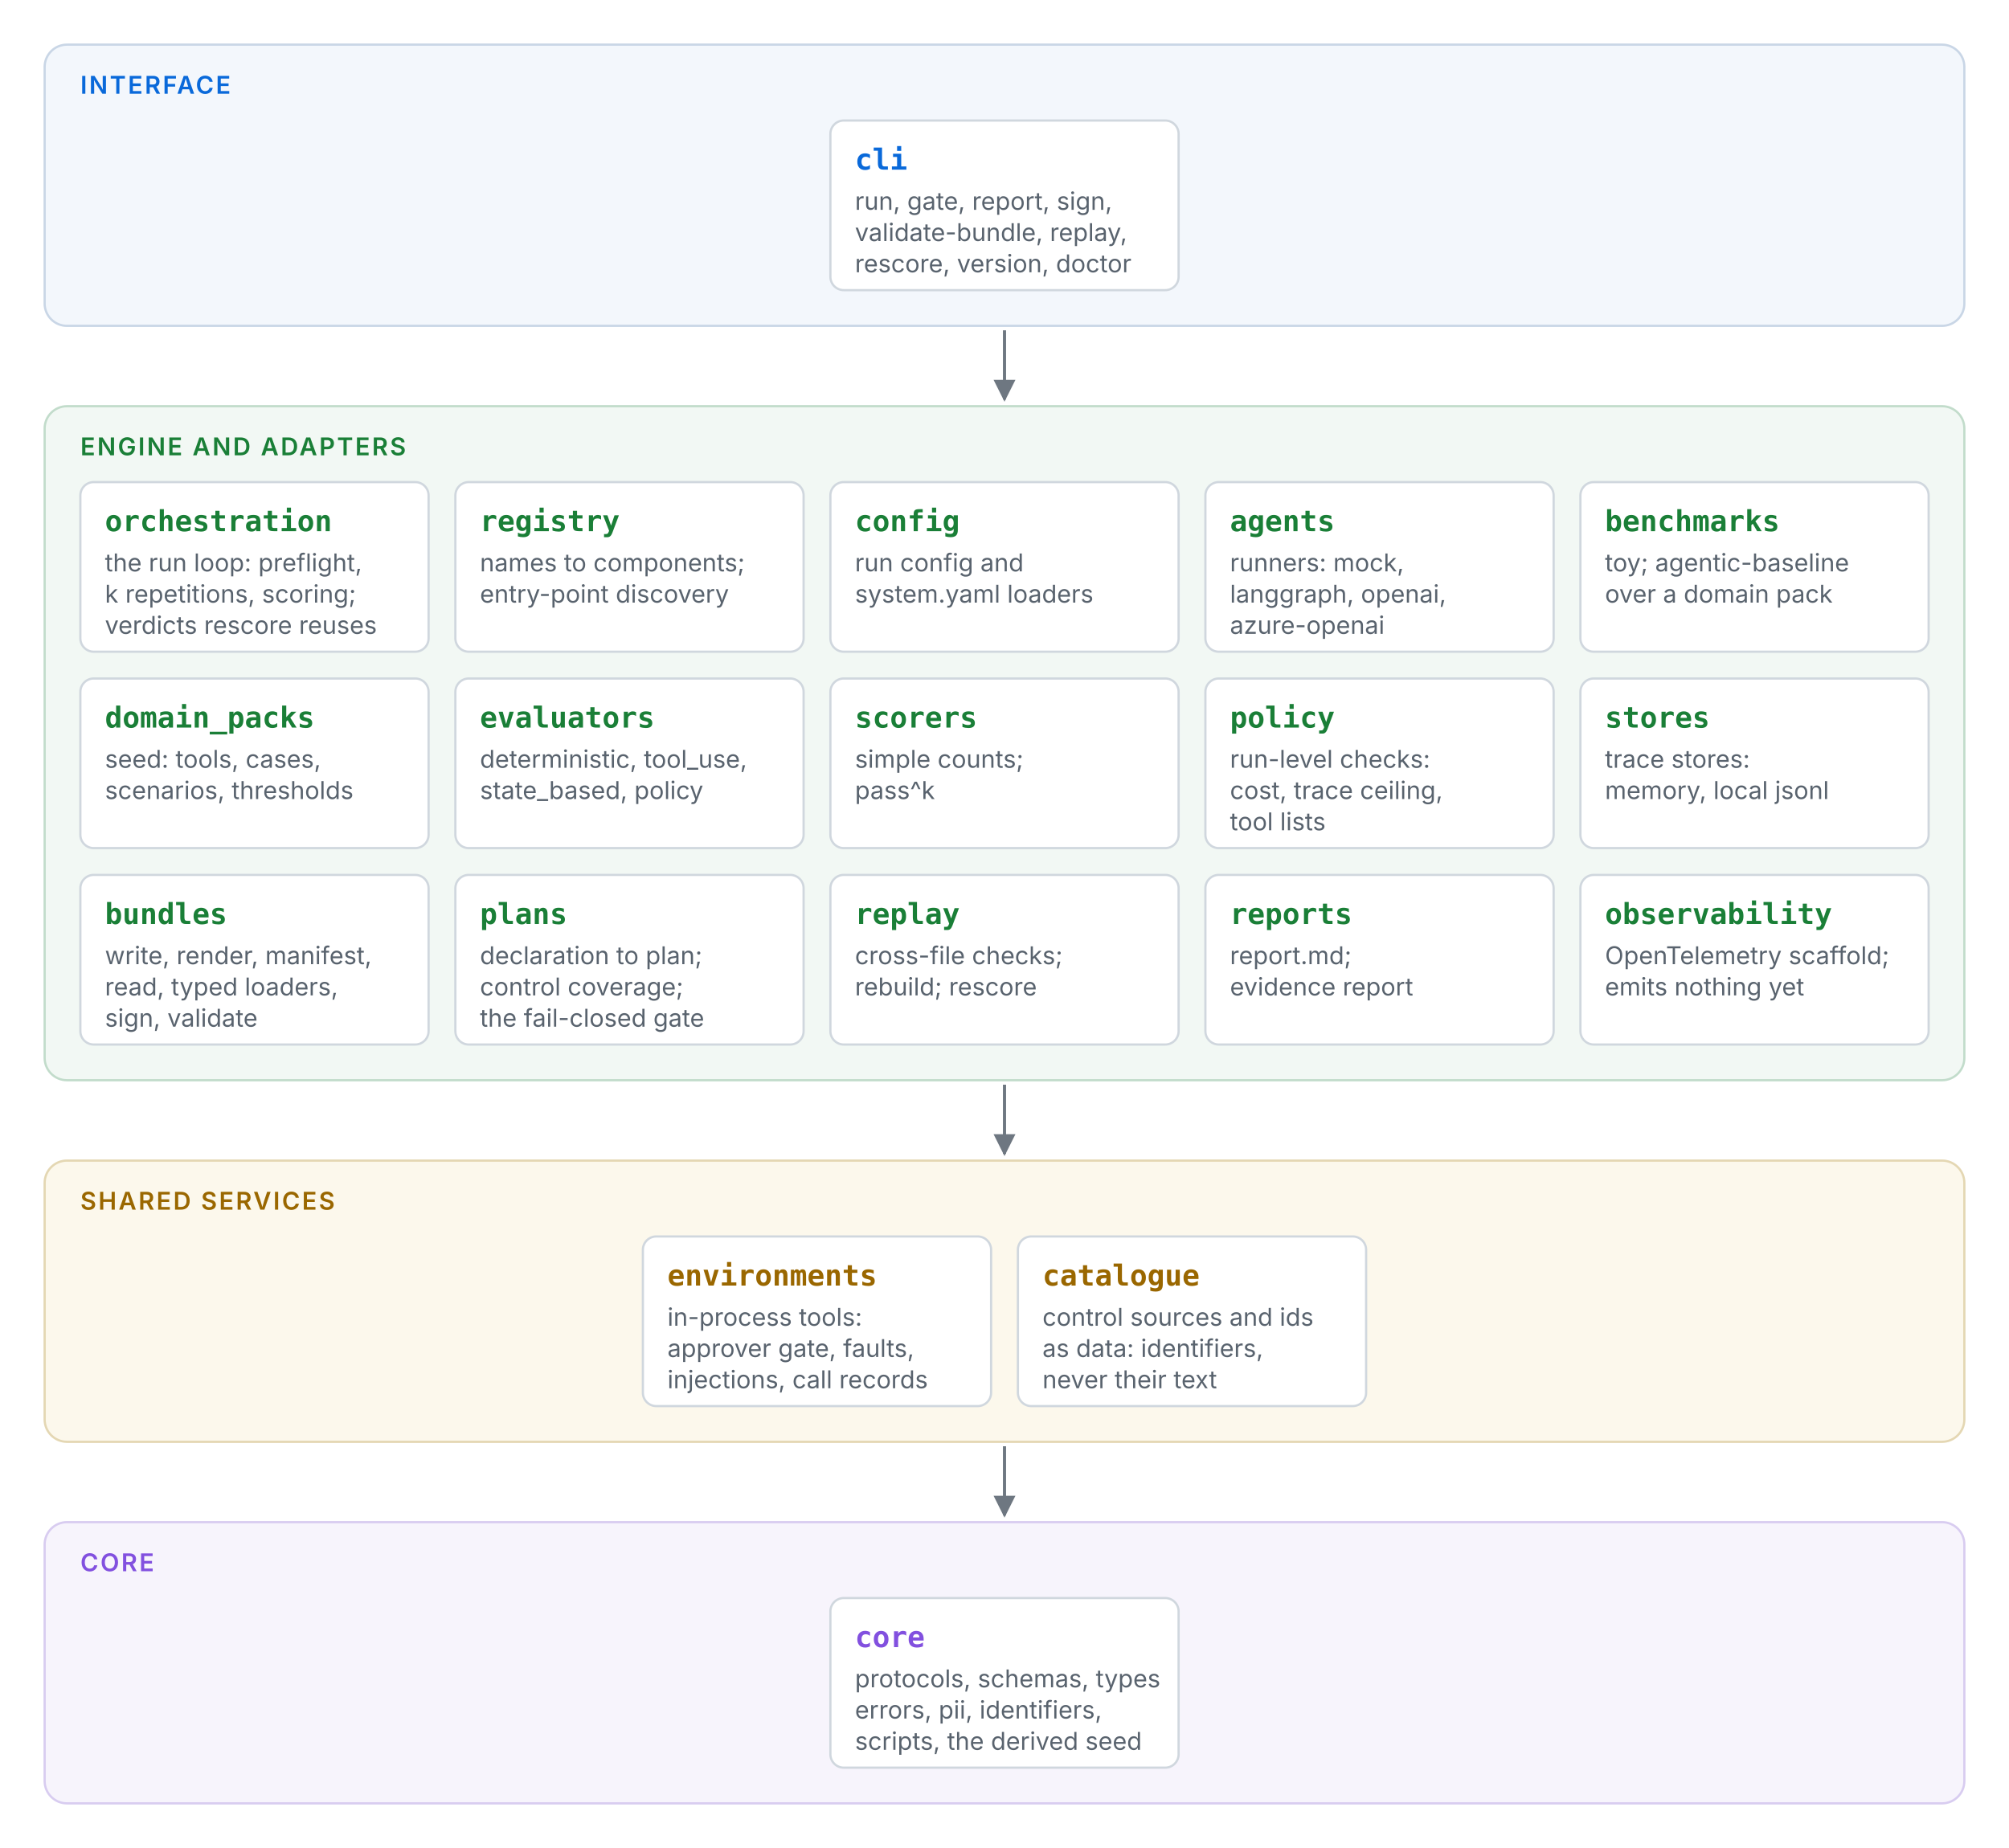
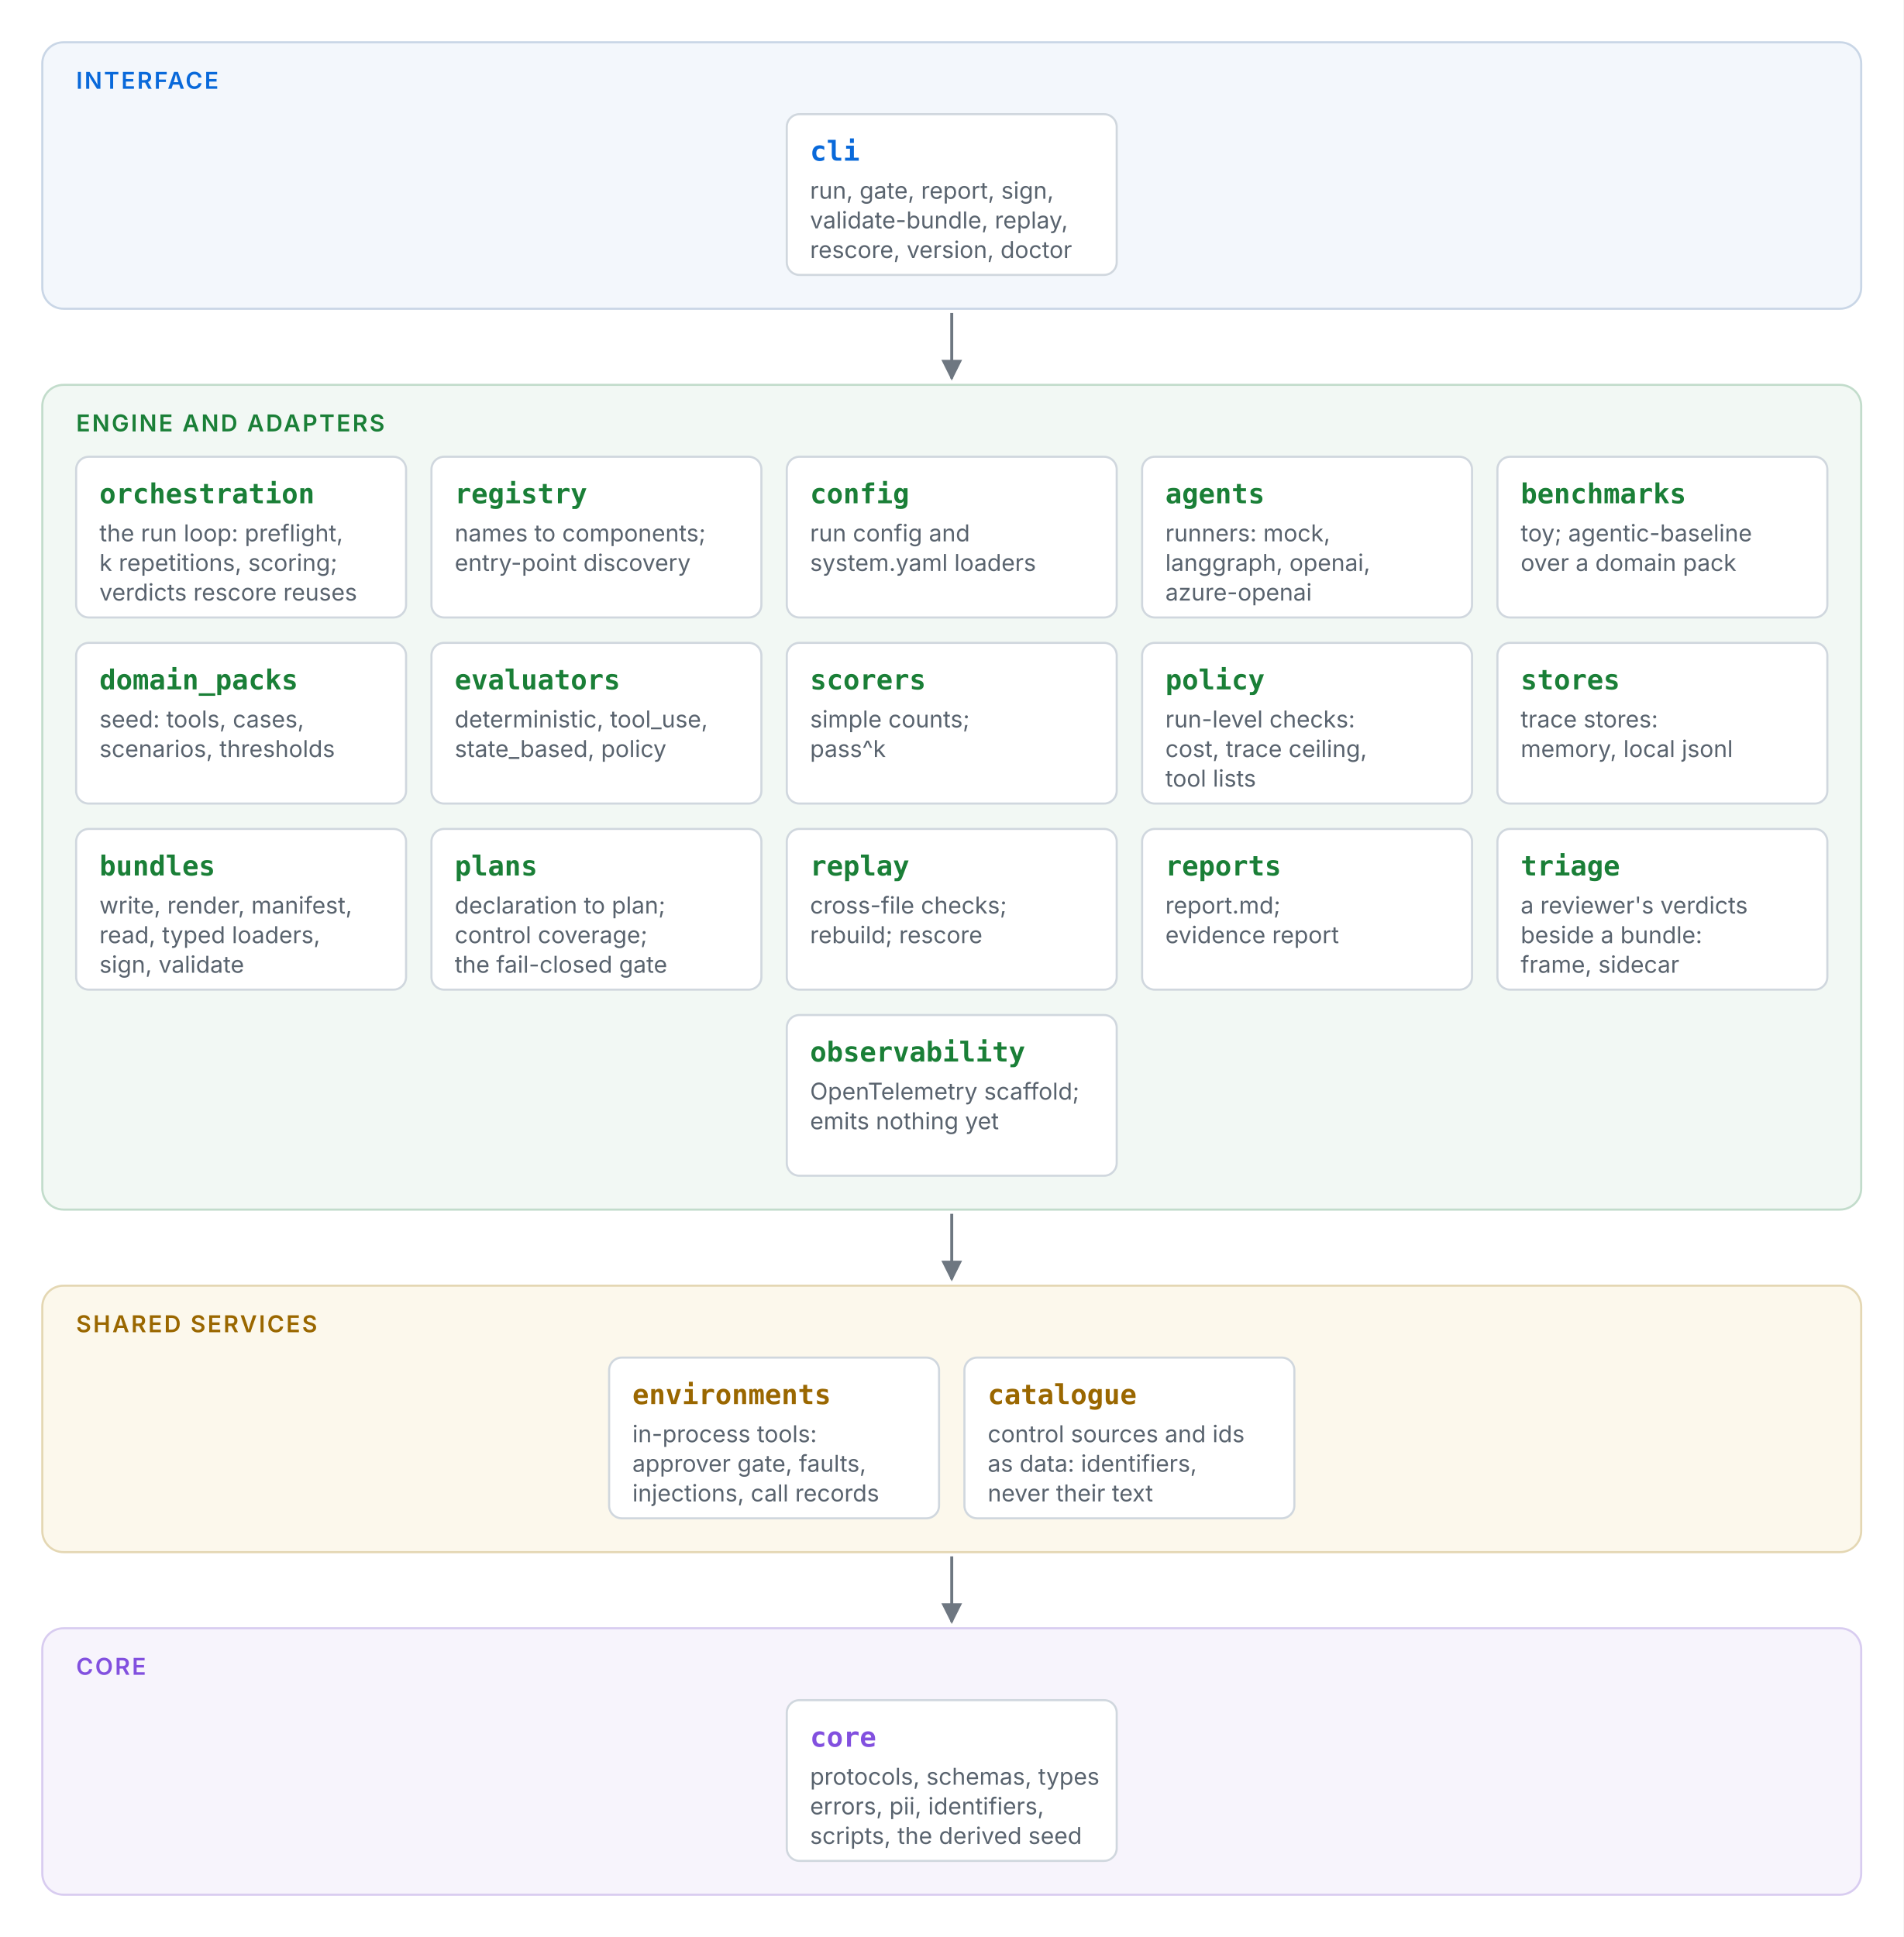
- <svg xmlns="http://www.w3.org/2000/svg" width="900" height="828" viewBox="0 0 900 828" role="img">
+ <svg xmlns="http://www.w3.org/2000/svg" width="900" height="916" viewBox="0 0 900 916" role="img">
  <defs>
    <marker id="arrow" viewBox="0 0 10 10" refX="9" refY="5" markerWidth="7" markerHeight="7" orient="auto-start-reverse">
      <path d="M 0 0 L 10 5 L 0 10 z" fill="#6e7781" />
    </marker>
  </defs>
  <rect width="100%" height="100%" fill="#ffffff" />
  <rect x="20" y="20" width="860" height="126" rx="10" fill="#f3f7fc" stroke="#c9d6e6" stroke-width="1" />
  <text x="36" y="42" font-family="&quot;Inter&quot;, -apple-system, &quot;Segoe UI&quot;, &quot;Noto Sans&quot;, Helvetica, Arial, sans-serif" font-size="11" font-weight="600" fill="#0969da" text-anchor="start" letter-spacing="0.08em">INTERFACE</text>
  <rect x="372" y="54" width="156" height="76" rx="6" fill="#ffffff" stroke="#d0d7de" stroke-width="1" />
  <text x="383" y="76" font-family="&quot;SFMono-Regular&quot;, Menlo, Consolas, monospace" font-size="13" font-weight="600" fill="#0969da" text-anchor="start">cli</text>
  <text x="383" y="94" font-family="&quot;Inter&quot;, -apple-system, &quot;Segoe UI&quot;, &quot;Noto Sans&quot;, Helvetica, Arial, sans-serif" font-size="11" font-weight="400" fill="#59636e" text-anchor="start">run, gate, report, sign,</text>
  <text x="383" y="108" font-family="&quot;Inter&quot;, -apple-system, &quot;Segoe UI&quot;, &quot;Noto Sans&quot;, Helvetica, Arial, sans-serif" font-size="11" font-weight="400" fill="#59636e" text-anchor="start">validate-bundle, replay,</text>
  <text x="383" y="122" font-family="&quot;Inter&quot;, -apple-system, &quot;Segoe UI&quot;, &quot;Noto Sans&quot;, Helvetica, Arial, sans-serif" font-size="11" font-weight="400" fill="#59636e" text-anchor="start">rescore, version, doctor</text>
-   <rect x="20" y="182" width="860" height="302" rx="10" fill="#f2f8f4" stroke="#c2dccb" stroke-width="1" />
+   <rect x="20" y="182" width="860" height="390" rx="10" fill="#f2f8f4" stroke="#c2dccb" stroke-width="1" />
  <text x="36" y="204" font-family="&quot;Inter&quot;, -apple-system, &quot;Segoe UI&quot;, &quot;Noto Sans&quot;, Helvetica, Arial, sans-serif" font-size="11" font-weight="600" fill="#1a7f37" text-anchor="start" letter-spacing="0.08em">ENGINE AND ADAPTERS</text>
  <rect x="36" y="216" width="156" height="76" rx="6" fill="#ffffff" stroke="#d0d7de" stroke-width="1" />
  <text x="47" y="238" font-family="&quot;SFMono-Regular&quot;, Menlo, Consolas, monospace" font-size="13" font-weight="600" fill="#1a7f37" text-anchor="start">orchestration</text>
  <text x="47" y="256" font-family="&quot;Inter&quot;, -apple-system, &quot;Segoe UI&quot;, &quot;Noto Sans&quot;, Helvetica, Arial, sans-serif" font-size="11" font-weight="400" fill="#59636e" text-anchor="start">the run loop: preflight,</text>
  <text x="47" y="270" font-family="&quot;Inter&quot;, -apple-system, &quot;Segoe UI&quot;, &quot;Noto Sans&quot;, Helvetica, Arial, sans-serif" font-size="11" font-weight="400" fill="#59636e" text-anchor="start">k repetitions, scoring;</text>
  <text x="47" y="284" font-family="&quot;Inter&quot;, -apple-system, &quot;Segoe UI&quot;, &quot;Noto Sans&quot;, Helvetica, Arial, sans-serif" font-size="11" font-weight="400" fill="#59636e" text-anchor="start">verdicts rescore reuses</text>
  <rect x="204" y="216" width="156" height="76" rx="6" fill="#ffffff" stroke="#d0d7de" stroke-width="1" />
  <text x="215" y="238" font-family="&quot;SFMono-Regular&quot;, Menlo, Consolas, monospace" font-size="13" font-weight="600" fill="#1a7f37" text-anchor="start">registry</text>
  <text x="215" y="256" font-family="&quot;Inter&quot;, -apple-system, &quot;Segoe UI&quot;, &quot;Noto Sans&quot;, Helvetica, Arial, sans-serif" font-size="11" font-weight="400" fill="#59636e" text-anchor="start">names to components;</text>
  <text x="215" y="270" font-family="&quot;Inter&quot;, -apple-system, &quot;Segoe UI&quot;, &quot;Noto Sans&quot;, Helvetica, Arial, sans-serif" font-size="11" font-weight="400" fill="#59636e" text-anchor="start">entry-point discovery</text>
  <rect x="372" y="216" width="156" height="76" rx="6" fill="#ffffff" stroke="#d0d7de" stroke-width="1" />
  <text x="383" y="238" font-family="&quot;SFMono-Regular&quot;, Menlo, Consolas, monospace" font-size="13" font-weight="600" fill="#1a7f37" text-anchor="start">config</text>
  <text x="383" y="256" font-family="&quot;Inter&quot;, -apple-system, &quot;Segoe UI&quot;, &quot;Noto Sans&quot;, Helvetica, Arial, sans-serif" font-size="11" font-weight="400" fill="#59636e" text-anchor="start">run config and</text>
  <text x="383" y="270" font-family="&quot;Inter&quot;, -apple-system, &quot;Segoe UI&quot;, &quot;Noto Sans&quot;, Helvetica, Arial, sans-serif" font-size="11" font-weight="400" fill="#59636e" text-anchor="start">system.yaml loaders</text>
  <rect x="540" y="216" width="156" height="76" rx="6" fill="#ffffff" stroke="#d0d7de" stroke-width="1" />
  <text x="551" y="238" font-family="&quot;SFMono-Regular&quot;, Menlo, Consolas, monospace" font-size="13" font-weight="600" fill="#1a7f37" text-anchor="start">agents</text>
  <text x="551" y="256" font-family="&quot;Inter&quot;, -apple-system, &quot;Segoe UI&quot;, &quot;Noto Sans&quot;, Helvetica, Arial, sans-serif" font-size="11" font-weight="400" fill="#59636e" text-anchor="start">runners: mock,</text>
  <text x="551" y="270" font-family="&quot;Inter&quot;, -apple-system, &quot;Segoe UI&quot;, &quot;Noto Sans&quot;, Helvetica, Arial, sans-serif" font-size="11" font-weight="400" fill="#59636e" text-anchor="start">langgraph, openai,</text>
  <text x="551" y="284" font-family="&quot;Inter&quot;, -apple-system, &quot;Segoe UI&quot;, &quot;Noto Sans&quot;, Helvetica, Arial, sans-serif" font-size="11" font-weight="400" fill="#59636e" text-anchor="start">azure-openai</text>
  <rect x="708" y="216" width="156" height="76" rx="6" fill="#ffffff" stroke="#d0d7de" stroke-width="1" />
  <text x="719" y="238" font-family="&quot;SFMono-Regular&quot;, Menlo, Consolas, monospace" font-size="13" font-weight="600" fill="#1a7f37" text-anchor="start">benchmarks</text>
  <text x="719" y="256" font-family="&quot;Inter&quot;, -apple-system, &quot;Segoe UI&quot;, &quot;Noto Sans&quot;, Helvetica, Arial, sans-serif" font-size="11" font-weight="400" fill="#59636e" text-anchor="start">toy; agentic-baseline</text>
  <text x="719" y="270" font-family="&quot;Inter&quot;, -apple-system, &quot;Segoe UI&quot;, &quot;Noto Sans&quot;, Helvetica, Arial, sans-serif" font-size="11" font-weight="400" fill="#59636e" text-anchor="start">over a domain pack</text>
  <rect x="36" y="304" width="156" height="76" rx="6" fill="#ffffff" stroke="#d0d7de" stroke-width="1" />
  <text x="47" y="326" font-family="&quot;SFMono-Regular&quot;, Menlo, Consolas, monospace" font-size="13" font-weight="600" fill="#1a7f37" text-anchor="start">domain_packs</text>
  <text x="47" y="344" font-family="&quot;Inter&quot;, -apple-system, &quot;Segoe UI&quot;, &quot;Noto Sans&quot;, Helvetica, Arial, sans-serif" font-size="11" font-weight="400" fill="#59636e" text-anchor="start">seed: tools, cases,</text>
  <text x="47" y="358" font-family="&quot;Inter&quot;, -apple-system, &quot;Segoe UI&quot;, &quot;Noto Sans&quot;, Helvetica, Arial, sans-serif" font-size="11" font-weight="400" fill="#59636e" text-anchor="start">scenarios, thresholds</text>
  <rect x="204" y="304" width="156" height="76" rx="6" fill="#ffffff" stroke="#d0d7de" stroke-width="1" />
  <text x="215" y="326" font-family="&quot;SFMono-Regular&quot;, Menlo, Consolas, monospace" font-size="13" font-weight="600" fill="#1a7f37" text-anchor="start">evaluators</text>
  <text x="215" y="344" font-family="&quot;Inter&quot;, -apple-system, &quot;Segoe UI&quot;, &quot;Noto Sans&quot;, Helvetica, Arial, sans-serif" font-size="11" font-weight="400" fill="#59636e" text-anchor="start">deterministic, tool_use,</text>
  <text x="215" y="358" font-family="&quot;Inter&quot;, -apple-system, &quot;Segoe UI&quot;, &quot;Noto Sans&quot;, Helvetica, Arial, sans-serif" font-size="11" font-weight="400" fill="#59636e" text-anchor="start">state_based, policy</text>
  <rect x="372" y="304" width="156" height="76" rx="6" fill="#ffffff" stroke="#d0d7de" stroke-width="1" />
  <text x="383" y="326" font-family="&quot;SFMono-Regular&quot;, Menlo, Consolas, monospace" font-size="13" font-weight="600" fill="#1a7f37" text-anchor="start">scorers</text>
  <text x="383" y="344" font-family="&quot;Inter&quot;, -apple-system, &quot;Segoe UI&quot;, &quot;Noto Sans&quot;, Helvetica, Arial, sans-serif" font-size="11" font-weight="400" fill="#59636e" text-anchor="start">simple counts;</text>
  <text x="383" y="358" font-family="&quot;Inter&quot;, -apple-system, &quot;Segoe UI&quot;, &quot;Noto Sans&quot;, Helvetica, Arial, sans-serif" font-size="11" font-weight="400" fill="#59636e" text-anchor="start">pass^k</text>
  <rect x="540" y="304" width="156" height="76" rx="6" fill="#ffffff" stroke="#d0d7de" stroke-width="1" />
  <text x="551" y="326" font-family="&quot;SFMono-Regular&quot;, Menlo, Consolas, monospace" font-size="13" font-weight="600" fill="#1a7f37" text-anchor="start">policy</text>
  <text x="551" y="344" font-family="&quot;Inter&quot;, -apple-system, &quot;Segoe UI&quot;, &quot;Noto Sans&quot;, Helvetica, Arial, sans-serif" font-size="11" font-weight="400" fill="#59636e" text-anchor="start">run-level checks:</text>
  <text x="551" y="358" font-family="&quot;Inter&quot;, -apple-system, &quot;Segoe UI&quot;, &quot;Noto Sans&quot;, Helvetica, Arial, sans-serif" font-size="11" font-weight="400" fill="#59636e" text-anchor="start">cost, trace ceiling,</text>
  <text x="551" y="372" font-family="&quot;Inter&quot;, -apple-system, &quot;Segoe UI&quot;, &quot;Noto Sans&quot;, Helvetica, Arial, sans-serif" font-size="11" font-weight="400" fill="#59636e" text-anchor="start">tool lists</text>
  <rect x="708" y="304" width="156" height="76" rx="6" fill="#ffffff" stroke="#d0d7de" stroke-width="1" />
  <text x="719" y="326" font-family="&quot;SFMono-Regular&quot;, Menlo, Consolas, monospace" font-size="13" font-weight="600" fill="#1a7f37" text-anchor="start">stores</text>
  <text x="719" y="344" font-family="&quot;Inter&quot;, -apple-system, &quot;Segoe UI&quot;, &quot;Noto Sans&quot;, Helvetica, Arial, sans-serif" font-size="11" font-weight="400" fill="#59636e" text-anchor="start">trace stores:</text>
  <text x="719" y="358" font-family="&quot;Inter&quot;, -apple-system, &quot;Segoe UI&quot;, &quot;Noto Sans&quot;, Helvetica, Arial, sans-serif" font-size="11" font-weight="400" fill="#59636e" text-anchor="start">memory, local jsonl</text>
  <rect x="36" y="392" width="156" height="76" rx="6" fill="#ffffff" stroke="#d0d7de" stroke-width="1" />
  <text x="47" y="414" font-family="&quot;SFMono-Regular&quot;, Menlo, Consolas, monospace" font-size="13" font-weight="600" fill="#1a7f37" text-anchor="start">bundles</text>
  <text x="47" y="432" font-family="&quot;Inter&quot;, -apple-system, &quot;Segoe UI&quot;, &quot;Noto Sans&quot;, Helvetica, Arial, sans-serif" font-size="11" font-weight="400" fill="#59636e" text-anchor="start">write, render, manifest,</text>
  <text x="47" y="446" font-family="&quot;Inter&quot;, -apple-system, &quot;Segoe UI&quot;, &quot;Noto Sans&quot;, Helvetica, Arial, sans-serif" font-size="11" font-weight="400" fill="#59636e" text-anchor="start">read, typed loaders,</text>
  <text x="47" y="460" font-family="&quot;Inter&quot;, -apple-system, &quot;Segoe UI&quot;, &quot;Noto Sans&quot;, Helvetica, Arial, sans-serif" font-size="11" font-weight="400" fill="#59636e" text-anchor="start">sign, validate</text>
  <rect x="204" y="392" width="156" height="76" rx="6" fill="#ffffff" stroke="#d0d7de" stroke-width="1" />
  <text x="215" y="414" font-family="&quot;SFMono-Regular&quot;, Menlo, Consolas, monospace" font-size="13" font-weight="600" fill="#1a7f37" text-anchor="start">plans</text>
  <text x="215" y="432" font-family="&quot;Inter&quot;, -apple-system, &quot;Segoe UI&quot;, &quot;Noto Sans&quot;, Helvetica, Arial, sans-serif" font-size="11" font-weight="400" fill="#59636e" text-anchor="start">declaration to plan;</text>
  <text x="215" y="446" font-family="&quot;Inter&quot;, -apple-system, &quot;Segoe UI&quot;, &quot;Noto Sans&quot;, Helvetica, Arial, sans-serif" font-size="11" font-weight="400" fill="#59636e" text-anchor="start">control coverage;</text>
  <text x="215" y="460" font-family="&quot;Inter&quot;, -apple-system, &quot;Segoe UI&quot;, &quot;Noto Sans&quot;, Helvetica, Arial, sans-serif" font-size="11" font-weight="400" fill="#59636e" text-anchor="start">the fail-closed gate</text>
  <rect x="372" y="392" width="156" height="76" rx="6" fill="#ffffff" stroke="#d0d7de" stroke-width="1" />
  <text x="383" y="414" font-family="&quot;SFMono-Regular&quot;, Menlo, Consolas, monospace" font-size="13" font-weight="600" fill="#1a7f37" text-anchor="start">replay</text>
  <text x="383" y="432" font-family="&quot;Inter&quot;, -apple-system, &quot;Segoe UI&quot;, &quot;Noto Sans&quot;, Helvetica, Arial, sans-serif" font-size="11" font-weight="400" fill="#59636e" text-anchor="start">cross-file checks;</text>
  <text x="383" y="446" font-family="&quot;Inter&quot;, -apple-system, &quot;Segoe UI&quot;, &quot;Noto Sans&quot;, Helvetica, Arial, sans-serif" font-size="11" font-weight="400" fill="#59636e" text-anchor="start">rebuild; rescore</text>
  <rect x="540" y="392" width="156" height="76" rx="6" fill="#ffffff" stroke="#d0d7de" stroke-width="1" />
  <text x="551" y="414" font-family="&quot;SFMono-Regular&quot;, Menlo, Consolas, monospace" font-size="13" font-weight="600" fill="#1a7f37" text-anchor="start">reports</text>
  <text x="551" y="432" font-family="&quot;Inter&quot;, -apple-system, &quot;Segoe UI&quot;, &quot;Noto Sans&quot;, Helvetica, Arial, sans-serif" font-size="11" font-weight="400" fill="#59636e" text-anchor="start">report.md;</text>
  <text x="551" y="446" font-family="&quot;Inter&quot;, -apple-system, &quot;Segoe UI&quot;, &quot;Noto Sans&quot;, Helvetica, Arial, sans-serif" font-size="11" font-weight="400" fill="#59636e" text-anchor="start">evidence report</text>
  <rect x="708" y="392" width="156" height="76" rx="6" fill="#ffffff" stroke="#d0d7de" stroke-width="1" />
-   <text x="719" y="414" font-family="&quot;SFMono-Regular&quot;, Menlo, Consolas, monospace" font-size="13" font-weight="600" fill="#1a7f37" text-anchor="start">observability</text>
-   <text x="719" y="432" font-family="&quot;Inter&quot;, -apple-system, &quot;Segoe UI&quot;, &quot;Noto Sans&quot;, Helvetica, Arial, sans-serif" font-size="11" font-weight="400" fill="#59636e" text-anchor="start">OpenTelemetry scaffold;</text>
-   <text x="719" y="446" font-family="&quot;Inter&quot;, -apple-system, &quot;Segoe UI&quot;, &quot;Noto Sans&quot;, Helvetica, Arial, sans-serif" font-size="11" font-weight="400" fill="#59636e" text-anchor="start">emits nothing yet</text>
-   <rect x="20" y="520" width="860" height="126" rx="10" fill="#fcf8ec" stroke="#e4d7b3" stroke-width="1" />
-   <text x="36" y="542" font-family="&quot;Inter&quot;, -apple-system, &quot;Segoe UI&quot;, &quot;Noto Sans&quot;, Helvetica, Arial, sans-serif" font-size="11" font-weight="600" fill="#9a6700" text-anchor="start" letter-spacing="0.08em">SHARED SERVICES</text>
-   <rect x="288" y="554" width="156" height="76" rx="6" fill="#ffffff" stroke="#d0d7de" stroke-width="1" />
-   <text x="299" y="576" font-family="&quot;SFMono-Regular&quot;, Menlo, Consolas, monospace" font-size="13" font-weight="600" fill="#9a6700" text-anchor="start">environments</text>
-   <text x="299" y="594" font-family="&quot;Inter&quot;, -apple-system, &quot;Segoe UI&quot;, &quot;Noto Sans&quot;, Helvetica, Arial, sans-serif" font-size="11" font-weight="400" fill="#59636e" text-anchor="start">in-process tools:</text>
-   <text x="299" y="608" font-family="&quot;Inter&quot;, -apple-system, &quot;Segoe UI&quot;, &quot;Noto Sans&quot;, Helvetica, Arial, sans-serif" font-size="11" font-weight="400" fill="#59636e" text-anchor="start">approver gate, faults,</text>
-   <text x="299" y="622" font-family="&quot;Inter&quot;, -apple-system, &quot;Segoe UI&quot;, &quot;Noto Sans&quot;, Helvetica, Arial, sans-serif" font-size="11" font-weight="400" fill="#59636e" text-anchor="start">injections, call records</text>
-   <rect x="456" y="554" width="156" height="76" rx="6" fill="#ffffff" stroke="#d0d7de" stroke-width="1" />
-   <text x="467" y="576" font-family="&quot;SFMono-Regular&quot;, Menlo, Consolas, monospace" font-size="13" font-weight="600" fill="#9a6700" text-anchor="start">catalogue</text>
-   <text x="467" y="594" font-family="&quot;Inter&quot;, -apple-system, &quot;Segoe UI&quot;, &quot;Noto Sans&quot;, Helvetica, Arial, sans-serif" font-size="11" font-weight="400" fill="#59636e" text-anchor="start">control sources and ids</text>
-   <text x="467" y="608" font-family="&quot;Inter&quot;, -apple-system, &quot;Segoe UI&quot;, &quot;Noto Sans&quot;, Helvetica, Arial, sans-serif" font-size="11" font-weight="400" fill="#59636e" text-anchor="start">as data: identifiers,</text>
-   <text x="467" y="622" font-family="&quot;Inter&quot;, -apple-system, &quot;Segoe UI&quot;, &quot;Noto Sans&quot;, Helvetica, Arial, sans-serif" font-size="11" font-weight="400" fill="#59636e" text-anchor="start">never their text</text>
-   <rect x="20" y="682" width="860" height="126" rx="10" fill="#f7f4fc" stroke="#d8ccf0" stroke-width="1" />
-   <text x="36" y="704" font-family="&quot;Inter&quot;, -apple-system, &quot;Segoe UI&quot;, &quot;Noto Sans&quot;, Helvetica, Arial, sans-serif" font-size="11" font-weight="600" fill="#8250df" text-anchor="start" letter-spacing="0.08em">CORE</text>
-   <rect x="372" y="716" width="156" height="76" rx="6" fill="#ffffff" stroke="#d0d7de" stroke-width="1" />
-   <text x="383" y="738" font-family="&quot;SFMono-Regular&quot;, Menlo, Consolas, monospace" font-size="13" font-weight="600" fill="#8250df" text-anchor="start">core</text>
-   <text x="383" y="756" font-family="&quot;Inter&quot;, -apple-system, &quot;Segoe UI&quot;, &quot;Noto Sans&quot;, Helvetica, Arial, sans-serif" font-size="11" font-weight="400" fill="#59636e" text-anchor="start">protocols, schemas, types</text>
-   <text x="383" y="770" font-family="&quot;Inter&quot;, -apple-system, &quot;Segoe UI&quot;, &quot;Noto Sans&quot;, Helvetica, Arial, sans-serif" font-size="11" font-weight="400" fill="#59636e" text-anchor="start">errors, pii, identifiers,</text>
-   <text x="383" y="784" font-family="&quot;Inter&quot;, -apple-system, &quot;Segoe UI&quot;, &quot;Noto Sans&quot;, Helvetica, Arial, sans-serif" font-size="11" font-weight="400" fill="#59636e" text-anchor="start">scripts, the derived seed</text>
+   <text x="719" y="414" font-family="&quot;SFMono-Regular&quot;, Menlo, Consolas, monospace" font-size="13" font-weight="600" fill="#1a7f37" text-anchor="start">triage</text>
+   <text x="719" y="432" font-family="&quot;Inter&quot;, -apple-system, &quot;Segoe UI&quot;, &quot;Noto Sans&quot;, Helvetica, Arial, sans-serif" font-size="11" font-weight="400" fill="#59636e" text-anchor="start">a reviewer's verdicts</text>
+   <text x="719" y="446" font-family="&quot;Inter&quot;, -apple-system, &quot;Segoe UI&quot;, &quot;Noto Sans&quot;, Helvetica, Arial, sans-serif" font-size="11" font-weight="400" fill="#59636e" text-anchor="start">beside a bundle:</text>
+   <text x="719" y="460" font-family="&quot;Inter&quot;, -apple-system, &quot;Segoe UI&quot;, &quot;Noto Sans&quot;, Helvetica, Arial, sans-serif" font-size="11" font-weight="400" fill="#59636e" text-anchor="start">frame, sidecar</text>
+   <rect x="372" y="480" width="156" height="76" rx="6" fill="#ffffff" stroke="#d0d7de" stroke-width="1" />
+   <text x="383" y="502" font-family="&quot;SFMono-Regular&quot;, Menlo, Consolas, monospace" font-size="13" font-weight="600" fill="#1a7f37" text-anchor="start">observability</text>
+   <text x="383" y="520" font-family="&quot;Inter&quot;, -apple-system, &quot;Segoe UI&quot;, &quot;Noto Sans&quot;, Helvetica, Arial, sans-serif" font-size="11" font-weight="400" fill="#59636e" text-anchor="start">OpenTelemetry scaffold;</text>
+   <text x="383" y="534" font-family="&quot;Inter&quot;, -apple-system, &quot;Segoe UI&quot;, &quot;Noto Sans&quot;, Helvetica, Arial, sans-serif" font-size="11" font-weight="400" fill="#59636e" text-anchor="start">emits nothing yet</text>
+   <rect x="20" y="608" width="860" height="126" rx="10" fill="#fcf8ec" stroke="#e4d7b3" stroke-width="1" />
+   <text x="36" y="630" font-family="&quot;Inter&quot;, -apple-system, &quot;Segoe UI&quot;, &quot;Noto Sans&quot;, Helvetica, Arial, sans-serif" font-size="11" font-weight="600" fill="#9a6700" text-anchor="start" letter-spacing="0.08em">SHARED SERVICES</text>
+   <rect x="288" y="642" width="156" height="76" rx="6" fill="#ffffff" stroke="#d0d7de" stroke-width="1" />
+   <text x="299" y="664" font-family="&quot;SFMono-Regular&quot;, Menlo, Consolas, monospace" font-size="13" font-weight="600" fill="#9a6700" text-anchor="start">environments</text>
+   <text x="299" y="682" font-family="&quot;Inter&quot;, -apple-system, &quot;Segoe UI&quot;, &quot;Noto Sans&quot;, Helvetica, Arial, sans-serif" font-size="11" font-weight="400" fill="#59636e" text-anchor="start">in-process tools:</text>
+   <text x="299" y="696" font-family="&quot;Inter&quot;, -apple-system, &quot;Segoe UI&quot;, &quot;Noto Sans&quot;, Helvetica, Arial, sans-serif" font-size="11" font-weight="400" fill="#59636e" text-anchor="start">approver gate, faults,</text>
+   <text x="299" y="710" font-family="&quot;Inter&quot;, -apple-system, &quot;Segoe UI&quot;, &quot;Noto Sans&quot;, Helvetica, Arial, sans-serif" font-size="11" font-weight="400" fill="#59636e" text-anchor="start">injections, call records</text>
+   <rect x="456" y="642" width="156" height="76" rx="6" fill="#ffffff" stroke="#d0d7de" stroke-width="1" />
+   <text x="467" y="664" font-family="&quot;SFMono-Regular&quot;, Menlo, Consolas, monospace" font-size="13" font-weight="600" fill="#9a6700" text-anchor="start">catalogue</text>
+   <text x="467" y="682" font-family="&quot;Inter&quot;, -apple-system, &quot;Segoe UI&quot;, &quot;Noto Sans&quot;, Helvetica, Arial, sans-serif" font-size="11" font-weight="400" fill="#59636e" text-anchor="start">control sources and ids</text>
+   <text x="467" y="696" font-family="&quot;Inter&quot;, -apple-system, &quot;Segoe UI&quot;, &quot;Noto Sans&quot;, Helvetica, Arial, sans-serif" font-size="11" font-weight="400" fill="#59636e" text-anchor="start">as data: identifiers,</text>
+   <text x="467" y="710" font-family="&quot;Inter&quot;, -apple-system, &quot;Segoe UI&quot;, &quot;Noto Sans&quot;, Helvetica, Arial, sans-serif" font-size="11" font-weight="400" fill="#59636e" text-anchor="start">never their text</text>
+   <rect x="20" y="770" width="860" height="126" rx="10" fill="#f7f4fc" stroke="#d8ccf0" stroke-width="1" />
+   <text x="36" y="792" font-family="&quot;Inter&quot;, -apple-system, &quot;Segoe UI&quot;, &quot;Noto Sans&quot;, Helvetica, Arial, sans-serif" font-size="11" font-weight="600" fill="#8250df" text-anchor="start" letter-spacing="0.08em">CORE</text>
+   <rect x="372" y="804" width="156" height="76" rx="6" fill="#ffffff" stroke="#d0d7de" stroke-width="1" />
+   <text x="383" y="826" font-family="&quot;SFMono-Regular&quot;, Menlo, Consolas, monospace" font-size="13" font-weight="600" fill="#8250df" text-anchor="start">core</text>
+   <text x="383" y="844" font-family="&quot;Inter&quot;, -apple-system, &quot;Segoe UI&quot;, &quot;Noto Sans&quot;, Helvetica, Arial, sans-serif" font-size="11" font-weight="400" fill="#59636e" text-anchor="start">protocols, schemas, types</text>
+   <text x="383" y="858" font-family="&quot;Inter&quot;, -apple-system, &quot;Segoe UI&quot;, &quot;Noto Sans&quot;, Helvetica, Arial, sans-serif" font-size="11" font-weight="400" fill="#59636e" text-anchor="start">errors, pii, identifiers,</text>
+   <text x="383" y="872" font-family="&quot;Inter&quot;, -apple-system, &quot;Segoe UI&quot;, &quot;Noto Sans&quot;, Helvetica, Arial, sans-serif" font-size="11" font-weight="400" fill="#59636e" text-anchor="start">scripts, the derived seed</text>
  <path d="M 450 148 V 179" fill="none" stroke="#6e7781" stroke-width="1.4" marker-end="url(#arrow)" />
-   <path d="M 450 486 V 517" fill="none" stroke="#6e7781" stroke-width="1.4" marker-end="url(#arrow)" />
-   <path d="M 450 648 V 679" fill="none" stroke="#6e7781" stroke-width="1.4" marker-end="url(#arrow)" />
+   <path d="M 450 574 V 605" fill="none" stroke="#6e7781" stroke-width="1.4" marker-end="url(#arrow)" />
+   <path d="M 450 736 V 767" fill="none" stroke="#6e7781" stroke-width="1.4" marker-end="url(#arrow)" />
</svg>
